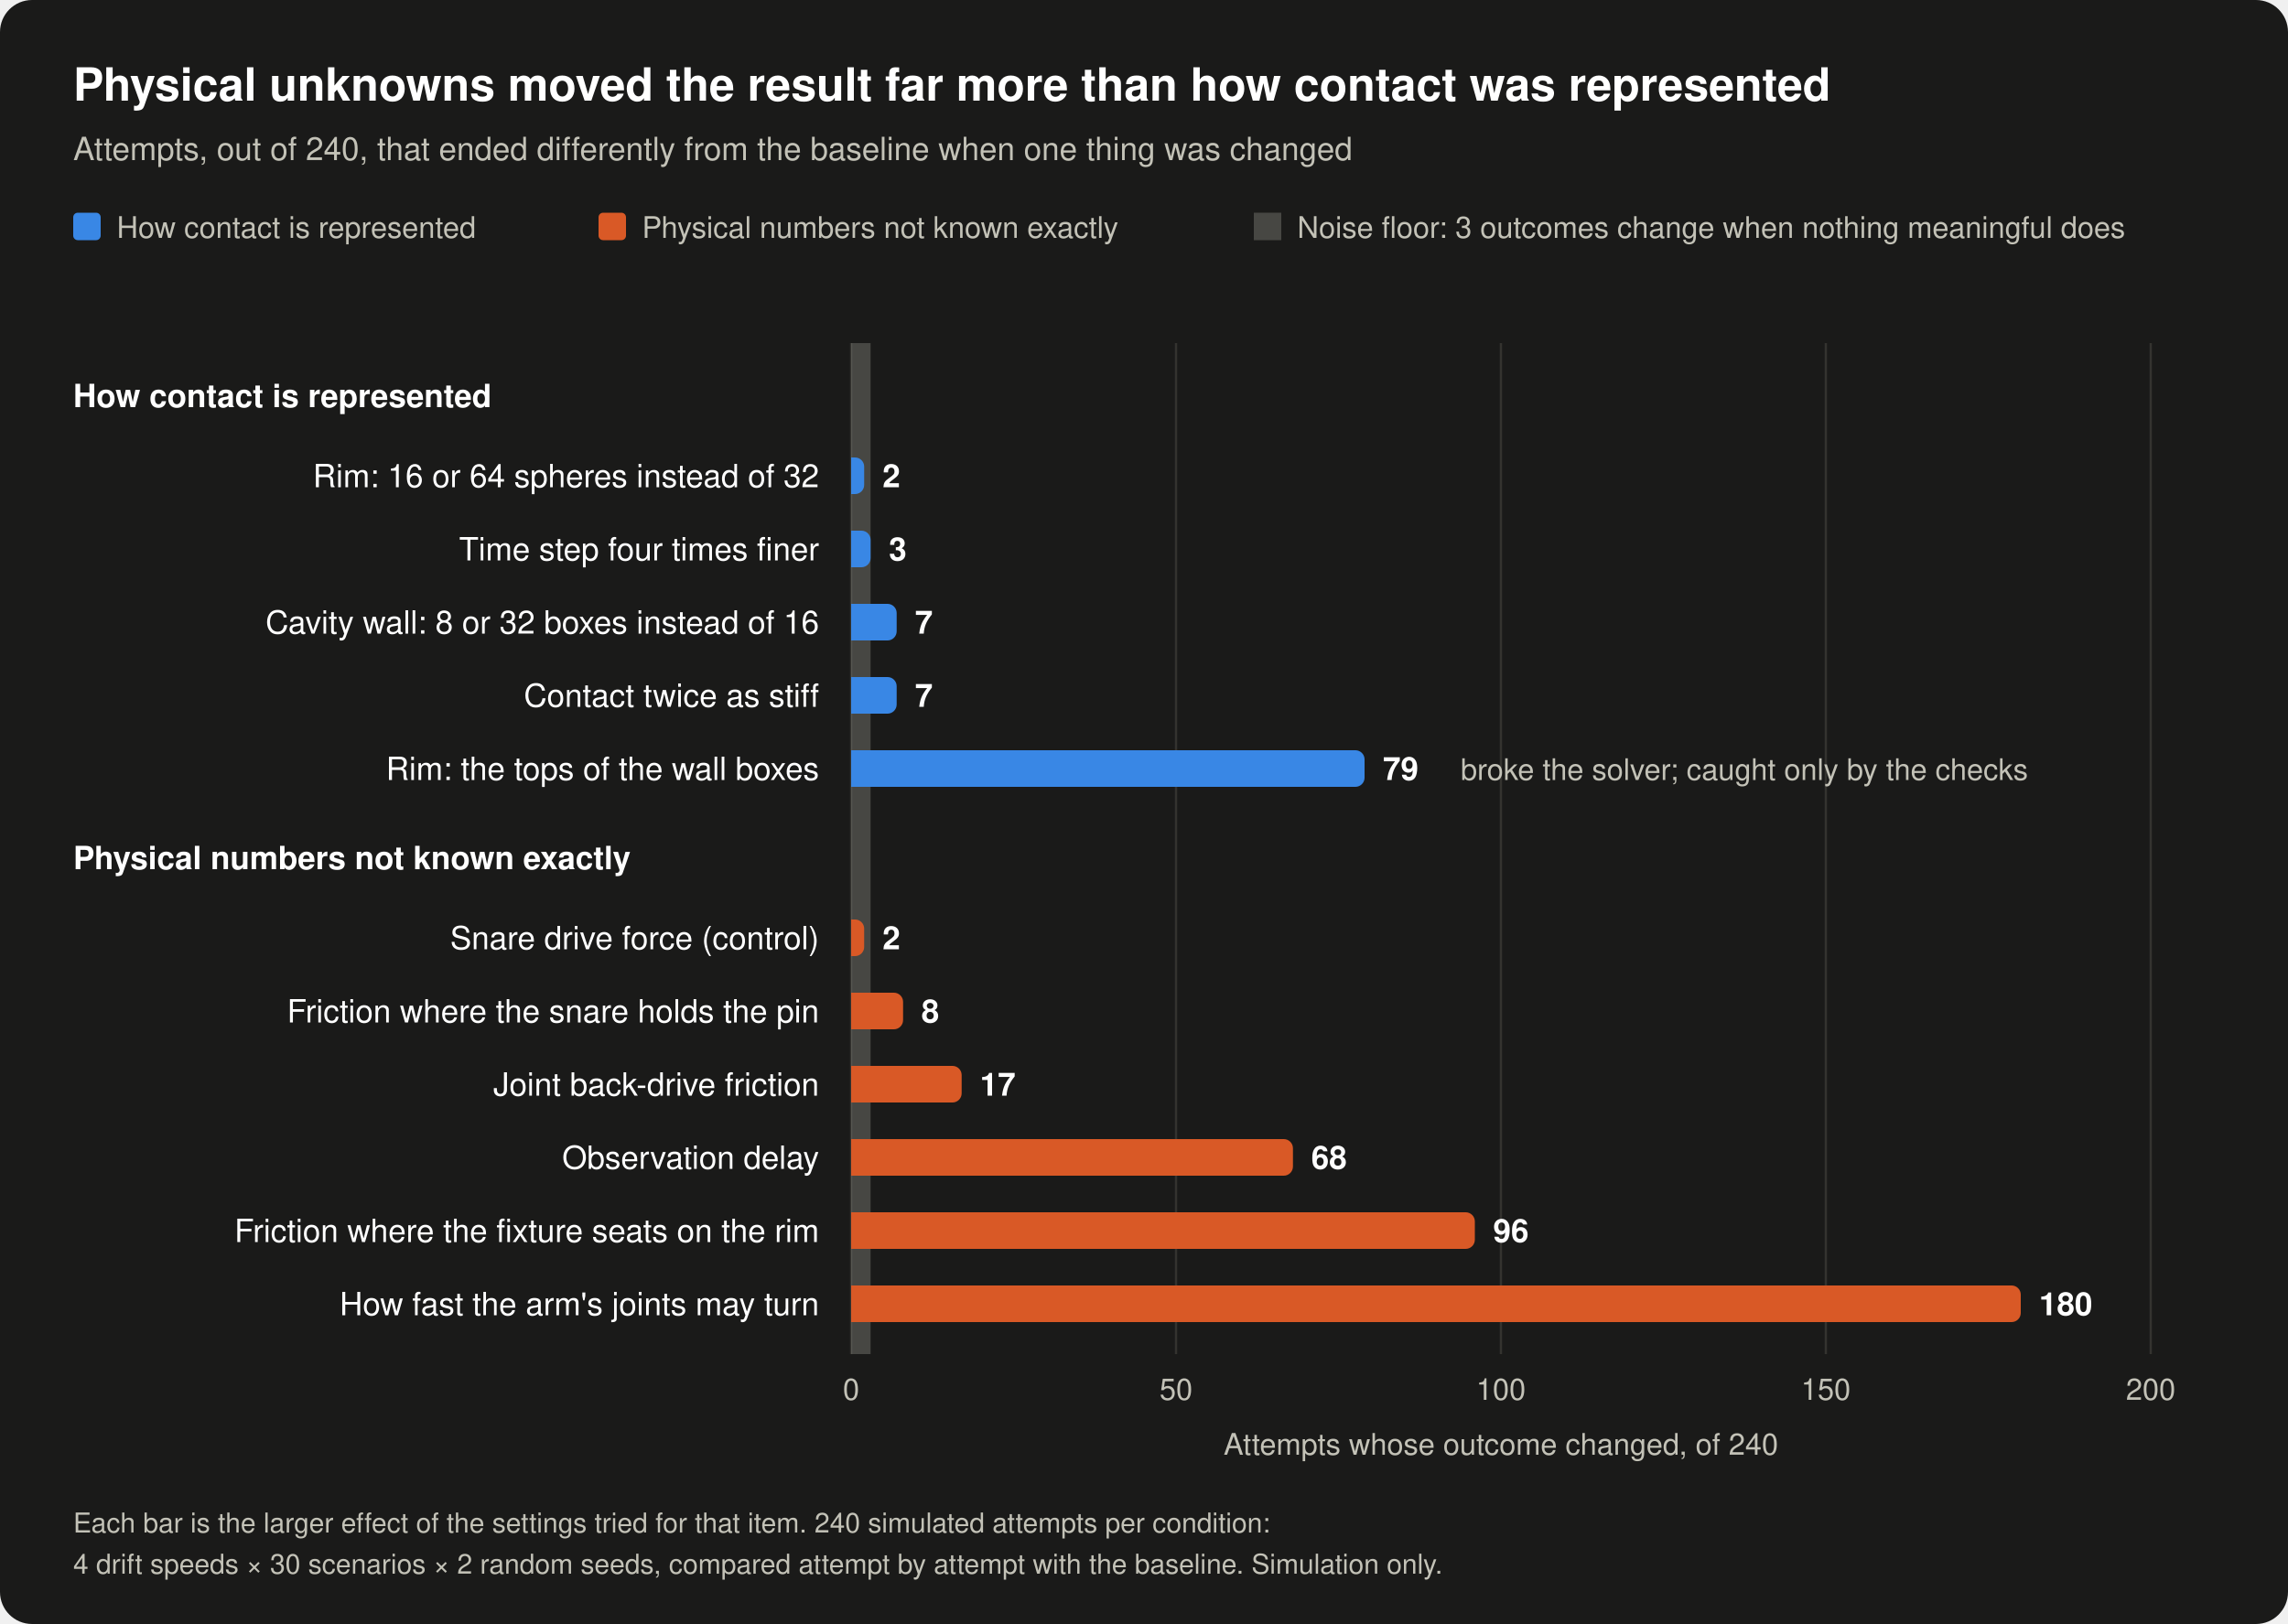
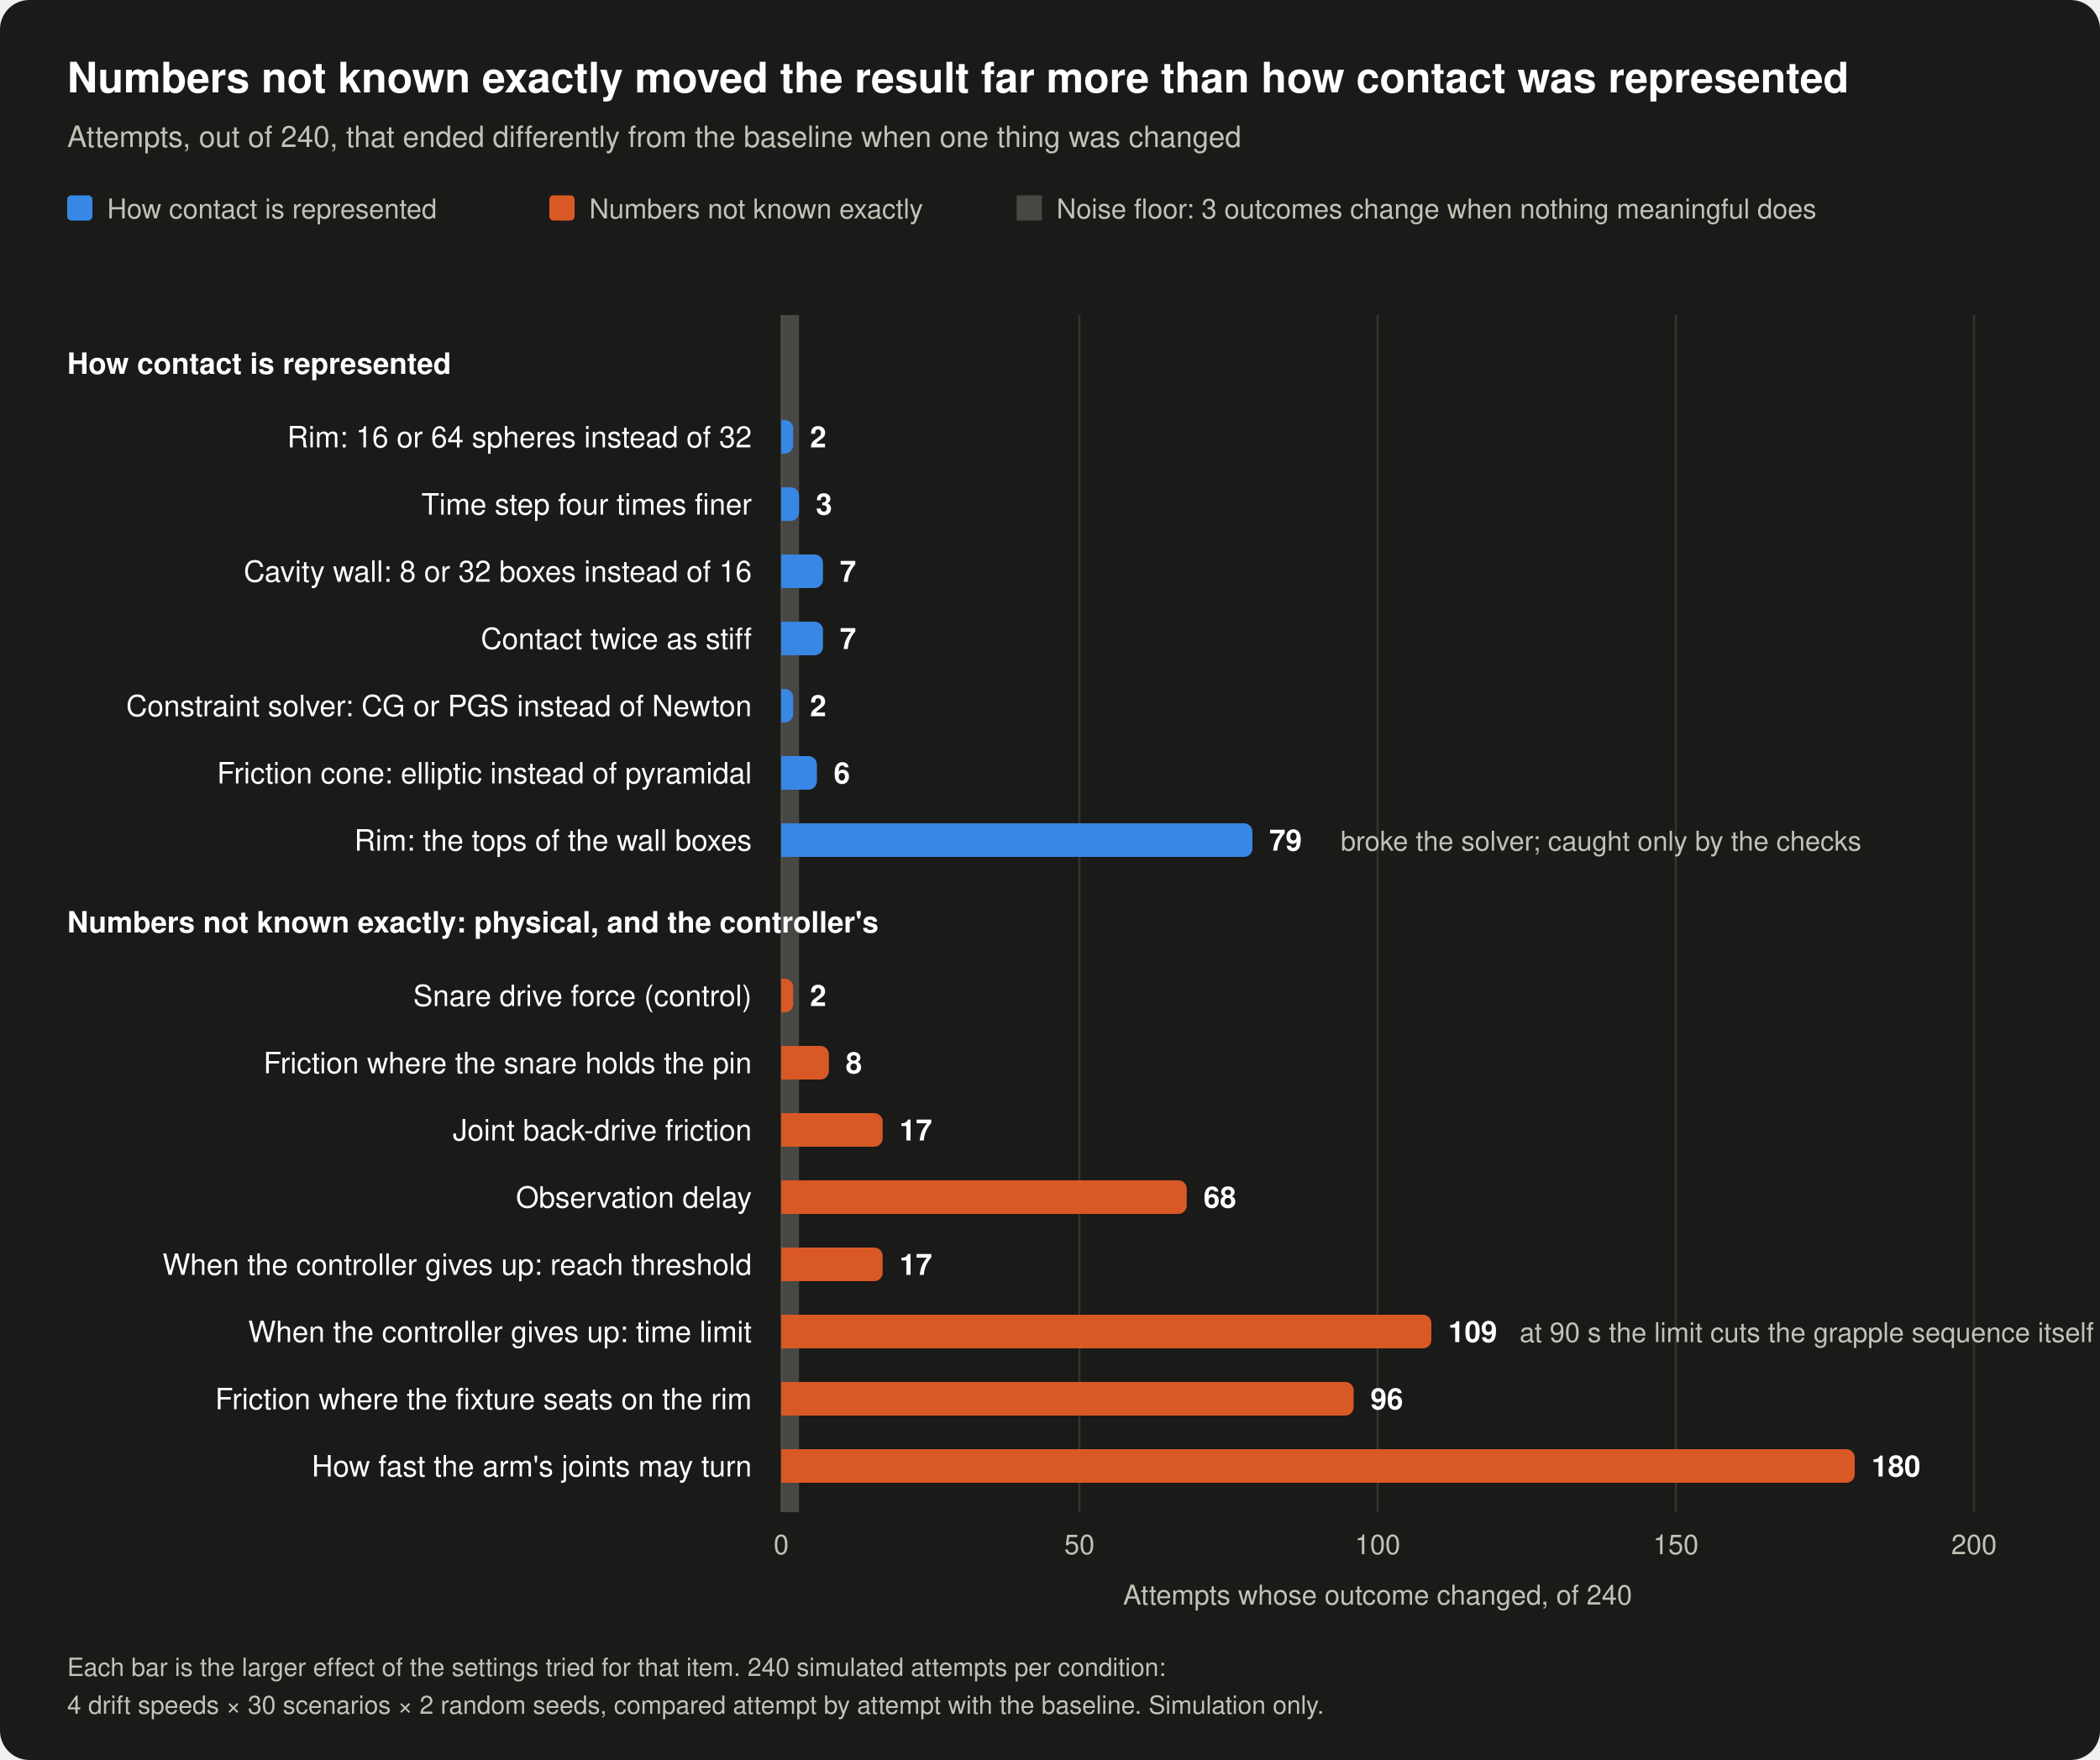
- <svg xmlns="http://www.w3.org/2000/svg" viewBox="0 0 1000 710" font-family="-apple-system, 'Segoe UI', 'Helvetica Neue', Helvetica, Arial, sans-serif" role="img" aria-label="Bar chart. Sound changes to how contact is represented changed at most 7 of 240 outcomes, near a noise floor of 3. The old box-top rim changed 79. Physical unknowns changed up to 180.">
-   <rect width="1000" height="710" rx="14" fill="#1a1a19" />
-   <text x="32.0" y="44.0" fill="#ffffff" font-size="20" font-weight="700" text-anchor="start">Physical unknowns moved the result far more than how contact was represented</text>
+ <svg xmlns="http://www.w3.org/2000/svg" viewBox="0 0 1000 838" font-family="-apple-system, 'Segoe UI', 'Helvetica Neue', Helvetica, Arial, sans-serif" role="img" aria-label="Bar chart. Sound changes to how contact is represented changed at most 7 of 240 outcomes, near a noise floor of 3. The old box-top rim changed 79. Numbers not known exactly changed up to 180.">
+   <rect width="1000" height="838" rx="14" fill="#1a1a19" />
+   <text x="32.0" y="44.0" fill="#ffffff" font-size="20" font-weight="700" text-anchor="start">Numbers not known exactly moved the result far more than how contact was represented</text>
  <text x="32.0" y="70.0" fill="#c3c2b7" font-size="14" font-weight="400" text-anchor="start">Attempts, out of 240, that ended differently from the baseline when one thing was changed</text>
  <rect x="32" y="93" width="12" height="12" rx="2" fill="#3987e5" />
  <text x="51.0" y="104.0" fill="#c3c2b7" font-size="13" font-weight="400" text-anchor="start">How contact is represented</text>
  <rect x="261.6" y="93" width="12" height="12" rx="2" fill="#d95926" />
-   <text x="280.6" y="104.0" fill="#c3c2b7" font-size="13" font-weight="400" text-anchor="start">Physical numbers not known exactly</text>
-   <rect x="548.0" y="93" width="12" height="12" fill="#8a8983" opacity="0.4" />
-   <text x="567.0" y="104.0" fill="#c3c2b7" font-size="13" font-weight="400" text-anchor="start">Noise floor: 3 outcomes change when nothing meaningful does</text>
-   <line x1="372.0" y1="150" x2="372.0" y2="592" stroke="#34332f" stroke-width="1" />
-   <text x="372.0" y="612.0" fill="#c3c2b7" font-size="13" font-weight="400" text-anchor="middle" style="font-variant-numeric: tabular-nums">0</text>
-   <line x1="514.0" y1="150" x2="514.0" y2="592" stroke="#34332f" stroke-width="1" />
-   <text x="514.0" y="612.0" fill="#c3c2b7" font-size="13" font-weight="400" text-anchor="middle" style="font-variant-numeric: tabular-nums">50</text>
-   <line x1="656.0" y1="150" x2="656.0" y2="592" stroke="#34332f" stroke-width="1" />
-   <text x="656.0" y="612.0" fill="#c3c2b7" font-size="13" font-weight="400" text-anchor="middle" style="font-variant-numeric: tabular-nums">100</text>
-   <line x1="798.0" y1="150" x2="798.0" y2="592" stroke="#34332f" stroke-width="1" />
-   <text x="798.0" y="612.0" fill="#c3c2b7" font-size="13" font-weight="400" text-anchor="middle" style="font-variant-numeric: tabular-nums">150</text>
-   <line x1="940.0" y1="150" x2="940.0" y2="592" stroke="#34332f" stroke-width="1" />
-   <text x="940.0" y="612.0" fill="#c3c2b7" font-size="13" font-weight="400" text-anchor="middle" style="font-variant-numeric: tabular-nums">200</text>
-   <rect x="372" y="150" width="8.5" height="442" fill="#8a8983" opacity="0.4" />
-   <text x="656.0" y="636.0" fill="#c3c2b7" font-size="13" font-weight="400" text-anchor="middle">Attempts whose outcome changed, of 240</text>
+   <text x="280.6" y="104.0" fill="#c3c2b7" font-size="13" font-weight="400" text-anchor="start">Numbers not known exactly</text>
+   <rect x="484.1" y="93" width="12" height="12" fill="#8a8983" opacity="0.4" />
+   <text x="503.1" y="104.0" fill="#c3c2b7" font-size="13" font-weight="400" text-anchor="start">Noise floor: 3 outcomes change when nothing meaningful does</text>
+   <line x1="372.0" y1="150" x2="372.0" y2="720" stroke="#34332f" stroke-width="1" />
+   <text x="372.0" y="740.0" fill="#c3c2b7" font-size="13" font-weight="400" text-anchor="middle" style="font-variant-numeric: tabular-nums">0</text>
+   <line x1="514.0" y1="150" x2="514.0" y2="720" stroke="#34332f" stroke-width="1" />
+   <text x="514.0" y="740.0" fill="#c3c2b7" font-size="13" font-weight="400" text-anchor="middle" style="font-variant-numeric: tabular-nums">50</text>
+   <line x1="656.0" y1="150" x2="656.0" y2="720" stroke="#34332f" stroke-width="1" />
+   <text x="656.0" y="740.0" fill="#c3c2b7" font-size="13" font-weight="400" text-anchor="middle" style="font-variant-numeric: tabular-nums">100</text>
+   <line x1="798.0" y1="150" x2="798.0" y2="720" stroke="#34332f" stroke-width="1" />
+   <text x="798.0" y="740.0" fill="#c3c2b7" font-size="13" font-weight="400" text-anchor="middle" style="font-variant-numeric: tabular-nums">150</text>
+   <line x1="940.0" y1="150" x2="940.0" y2="720" stroke="#34332f" stroke-width="1" />
+   <text x="940.0" y="740.0" fill="#c3c2b7" font-size="13" font-weight="400" text-anchor="middle" style="font-variant-numeric: tabular-nums">200</text>
+   <rect x="372" y="150" width="8.5" height="570" fill="#8a8983" opacity="0.4" />
+   <text x="656.0" y="764.0" fill="#c3c2b7" font-size="13" font-weight="400" text-anchor="middle">Attempts whose outcome changed, of 240</text>
  <text x="32.0" y="178.0" fill="#ffffff" font-size="14" font-weight="700" text-anchor="start">How contact is represented</text>
  <text x="358.0" y="213.0" fill="#ffffff" font-size="14" font-weight="400" text-anchor="end">Rim: 16 or 64 spheres instead of 32</text>
  <path d="M372,200.0 h1.7 a4,4 0 0 1 4,4 v8 a4,4 0 0 1 -4,4 h-1.7 z" fill="#3987e5" />
  <text x="385.7" y="213.0" fill="#ffffff" font-size="14" font-weight="600" text-anchor="start">2</text>
  <text x="358.0" y="245.0" fill="#ffffff" font-size="14" font-weight="400" text-anchor="end">Time step four times finer</text>
  <path d="M372,232.0 h4.5 a4,4 0 0 1 4,4 v8 a4,4 0 0 1 -4,4 h-4.5 z" fill="#3987e5" />
  <text x="388.5" y="245.0" fill="#ffffff" font-size="14" font-weight="600" text-anchor="start">3</text>
  <text x="358.0" y="277.0" fill="#ffffff" font-size="14" font-weight="400" text-anchor="end">Cavity wall: 8 or 32 boxes instead of 16</text>
  <path d="M372,264.0 h15.9 a4,4 0 0 1 4,4 v8 a4,4 0 0 1 -4,4 h-15.9 z" fill="#3987e5" />
  <text x="399.9" y="277.0" fill="#ffffff" font-size="14" font-weight="600" text-anchor="start">7</text>
  <text x="358.0" y="309.0" fill="#ffffff" font-size="14" font-weight="400" text-anchor="end">Contact twice as stiff</text>
  <path d="M372,296.0 h15.9 a4,4 0 0 1 4,4 v8 a4,4 0 0 1 -4,4 h-15.9 z" fill="#3987e5" />
  <text x="399.9" y="309.0" fill="#ffffff" font-size="14" font-weight="600" text-anchor="start">7</text>
-   <text x="358.0" y="341.0" fill="#ffffff" font-size="14" font-weight="400" text-anchor="end">Rim: the tops of the wall boxes</text>
-   <path d="M372,328.0 h220.4 a4,4 0 0 1 4,4 v8 a4,4 0 0 1 -4,4 h-220.4 z" fill="#3987e5" />
-   <text x="604.4" y="341.0" fill="#ffffff" font-size="14" font-weight="600" text-anchor="start">79</text>
-   <text x="638.4" y="341.0" fill="#c3c2b7" font-size="13" font-weight="400" text-anchor="start">broke the solver; caught only by the checks</text>
-   <text x="32.0" y="380.0" fill="#ffffff" font-size="14" font-weight="700" text-anchor="start">Physical numbers not known exactly</text>
-   <text x="358.0" y="415.0" fill="#ffffff" font-size="14" font-weight="400" text-anchor="end">Snare drive force (control)</text>
-   <path d="M372,402.0 h1.7 a4,4 0 0 1 4,4 v8 a4,4 0 0 1 -4,4 h-1.7 z" fill="#d95926" />
-   <text x="385.7" y="415.0" fill="#ffffff" font-size="14" font-weight="600" text-anchor="start">2</text>
-   <text x="358.0" y="447.0" fill="#ffffff" font-size="14" font-weight="400" text-anchor="end">Friction where the snare holds the pin</text>
-   <path d="M372,434.0 h18.7 a4,4 0 0 1 4,4 v8 a4,4 0 0 1 -4,4 h-18.7 z" fill="#d95926" />
-   <text x="402.7" y="447.0" fill="#ffffff" font-size="14" font-weight="600" text-anchor="start">8</text>
-   <text x="358.0" y="479.0" fill="#ffffff" font-size="14" font-weight="400" text-anchor="end">Joint back-drive friction</text>
-   <path d="M372,466.0 h44.3 a4,4 0 0 1 4,4 v8 a4,4 0 0 1 -4,4 h-44.3 z" fill="#d95926" />
-   <text x="428.3" y="479.0" fill="#ffffff" font-size="14" font-weight="600" text-anchor="start">17</text>
-   <text x="358.0" y="511.0" fill="#ffffff" font-size="14" font-weight="400" text-anchor="end">Observation delay</text>
-   <path d="M372,498.0 h189.1 a4,4 0 0 1 4,4 v8 a4,4 0 0 1 -4,4 h-189.1 z" fill="#d95926" />
-   <text x="573.1" y="511.0" fill="#ffffff" font-size="14" font-weight="600" text-anchor="start">68</text>
-   <text x="358.0" y="543.0" fill="#ffffff" font-size="14" font-weight="400" text-anchor="end">Friction where the fixture seats on the rim</text>
-   <path d="M372,530.0 h268.6 a4,4 0 0 1 4,4 v8 a4,4 0 0 1 -4,4 h-268.6 z" fill="#d95926" />
-   <text x="652.6" y="543.0" fill="#ffffff" font-size="14" font-weight="600" text-anchor="start">96</text>
-   <text x="358.0" y="575.0" fill="#ffffff" font-size="14" font-weight="400" text-anchor="end">How fast the arm's joints may turn</text>
-   <path d="M372,562.0 h507.2 a4,4 0 0 1 4,4 v8 a4,4 0 0 1 -4,4 h-507.2 z" fill="#d95926" />
-   <text x="891.2" y="575.0" fill="#ffffff" font-size="14" font-weight="600" text-anchor="start">180</text>
-   <text x="32.0" y="670.0" fill="#c3c2b7" font-size="12" font-weight="400" text-anchor="start">Each bar is the larger effect of the settings tried for that item. 240 simulated attempts per condition:</text>
-   <text x="32.0" y="688.0" fill="#c3c2b7" font-size="12" font-weight="400" text-anchor="start">4 drift speeds × 30 scenarios × 2 random seeds, compared attempt by attempt with the baseline. Simulation only.</text>
+   <text x="358.0" y="341.0" fill="#ffffff" font-size="14" font-weight="400" text-anchor="end">Constraint solver: CG or PGS instead of Newton</text>
+   <path d="M372,328.0 h1.7 a4,4 0 0 1 4,4 v8 a4,4 0 0 1 -4,4 h-1.7 z" fill="#3987e5" />
+   <text x="385.7" y="341.0" fill="#ffffff" font-size="14" font-weight="600" text-anchor="start">2</text>
+   <text x="358.0" y="373.0" fill="#ffffff" font-size="14" font-weight="400" text-anchor="end">Friction cone: elliptic instead of pyramidal</text>
+   <path d="M372,360.0 h13.0 a4,4 0 0 1 4,4 v8 a4,4 0 0 1 -4,4 h-13.0 z" fill="#3987e5" />
+   <text x="397.0" y="373.0" fill="#ffffff" font-size="14" font-weight="600" text-anchor="start">6</text>
+   <text x="358.0" y="405.0" fill="#ffffff" font-size="14" font-weight="400" text-anchor="end">Rim: the tops of the wall boxes</text>
+   <path d="M372,392.0 h220.4 a4,4 0 0 1 4,4 v8 a4,4 0 0 1 -4,4 h-220.4 z" fill="#3987e5" />
+   <text x="604.4" y="405.0" fill="#ffffff" font-size="14" font-weight="600" text-anchor="start">79</text>
+   <text x="638.4" y="405.0" fill="#c3c2b7" font-size="13" font-weight="400" text-anchor="start">broke the solver; caught only by the checks</text>
+   <text x="32.0" y="444.0" fill="#ffffff" font-size="14" font-weight="700" text-anchor="start">Numbers not known exactly: physical, and the controller's</text>
+   <text x="358.0" y="479.0" fill="#ffffff" font-size="14" font-weight="400" text-anchor="end">Snare drive force (control)</text>
+   <path d="M372,466.0 h1.7 a4,4 0 0 1 4,4 v8 a4,4 0 0 1 -4,4 h-1.7 z" fill="#d95926" />
+   <text x="385.7" y="479.0" fill="#ffffff" font-size="14" font-weight="600" text-anchor="start">2</text>
+   <text x="358.0" y="511.0" fill="#ffffff" font-size="14" font-weight="400" text-anchor="end">Friction where the snare holds the pin</text>
+   <path d="M372,498.0 h18.7 a4,4 0 0 1 4,4 v8 a4,4 0 0 1 -4,4 h-18.7 z" fill="#d95926" />
+   <text x="402.7" y="511.0" fill="#ffffff" font-size="14" font-weight="600" text-anchor="start">8</text>
+   <text x="358.0" y="543.0" fill="#ffffff" font-size="14" font-weight="400" text-anchor="end">Joint back-drive friction</text>
+   <path d="M372,530.0 h44.3 a4,4 0 0 1 4,4 v8 a4,4 0 0 1 -4,4 h-44.3 z" fill="#d95926" />
+   <text x="428.3" y="543.0" fill="#ffffff" font-size="14" font-weight="600" text-anchor="start">17</text>
+   <text x="358.0" y="575.0" fill="#ffffff" font-size="14" font-weight="400" text-anchor="end">Observation delay</text>
+   <path d="M372,562.0 h189.1 a4,4 0 0 1 4,4 v8 a4,4 0 0 1 -4,4 h-189.1 z" fill="#d95926" />
+   <text x="573.1" y="575.0" fill="#ffffff" font-size="14" font-weight="600" text-anchor="start">68</text>
+   <text x="358.0" y="607.0" fill="#ffffff" font-size="14" font-weight="400" text-anchor="end">When the controller gives up: reach threshold</text>
+   <path d="M372,594.0 h44.3 a4,4 0 0 1 4,4 v8 a4,4 0 0 1 -4,4 h-44.3 z" fill="#d95926" />
+   <text x="428.3" y="607.0" fill="#ffffff" font-size="14" font-weight="600" text-anchor="start">17</text>
+   <text x="358.0" y="639.0" fill="#ffffff" font-size="14" font-weight="400" text-anchor="end">When the controller gives up: time limit</text>
+   <path d="M372,626.0 h305.6 a4,4 0 0 1 4,4 v8 a4,4 0 0 1 -4,4 h-305.6 z" fill="#d95926" />
+   <text x="689.6" y="639.0" fill="#ffffff" font-size="14" font-weight="600" text-anchor="start">109</text>
+   <text x="723.6" y="639.0" fill="#c3c2b7" font-size="13" font-weight="400" text-anchor="start">at 90 s the limit cuts the grapple sequence itself</text>
+   <text x="358.0" y="671.0" fill="#ffffff" font-size="14" font-weight="400" text-anchor="end">Friction where the fixture seats on the rim</text>
+   <path d="M372,658.0 h268.6 a4,4 0 0 1 4,4 v8 a4,4 0 0 1 -4,4 h-268.6 z" fill="#d95926" />
+   <text x="652.6" y="671.0" fill="#ffffff" font-size="14" font-weight="600" text-anchor="start">96</text>
+   <text x="358.0" y="703.0" fill="#ffffff" font-size="14" font-weight="400" text-anchor="end">How fast the arm's joints may turn</text>
+   <path d="M372,690.0 h507.2 a4,4 0 0 1 4,4 v8 a4,4 0 0 1 -4,4 h-507.2 z" fill="#d95926" />
+   <text x="891.2" y="703.0" fill="#ffffff" font-size="14" font-weight="600" text-anchor="start">180</text>
+   <text x="32.0" y="798.0" fill="#c3c2b7" font-size="12" font-weight="400" text-anchor="start">Each bar is the larger effect of the settings tried for that item. 240 simulated attempts per condition:</text>
+   <text x="32.0" y="816.0" fill="#c3c2b7" font-size="12" font-weight="400" text-anchor="start">4 drift speeds × 30 scenarios × 2 random seeds, compared attempt by attempt with the baseline. Simulation only.</text>
</svg>
